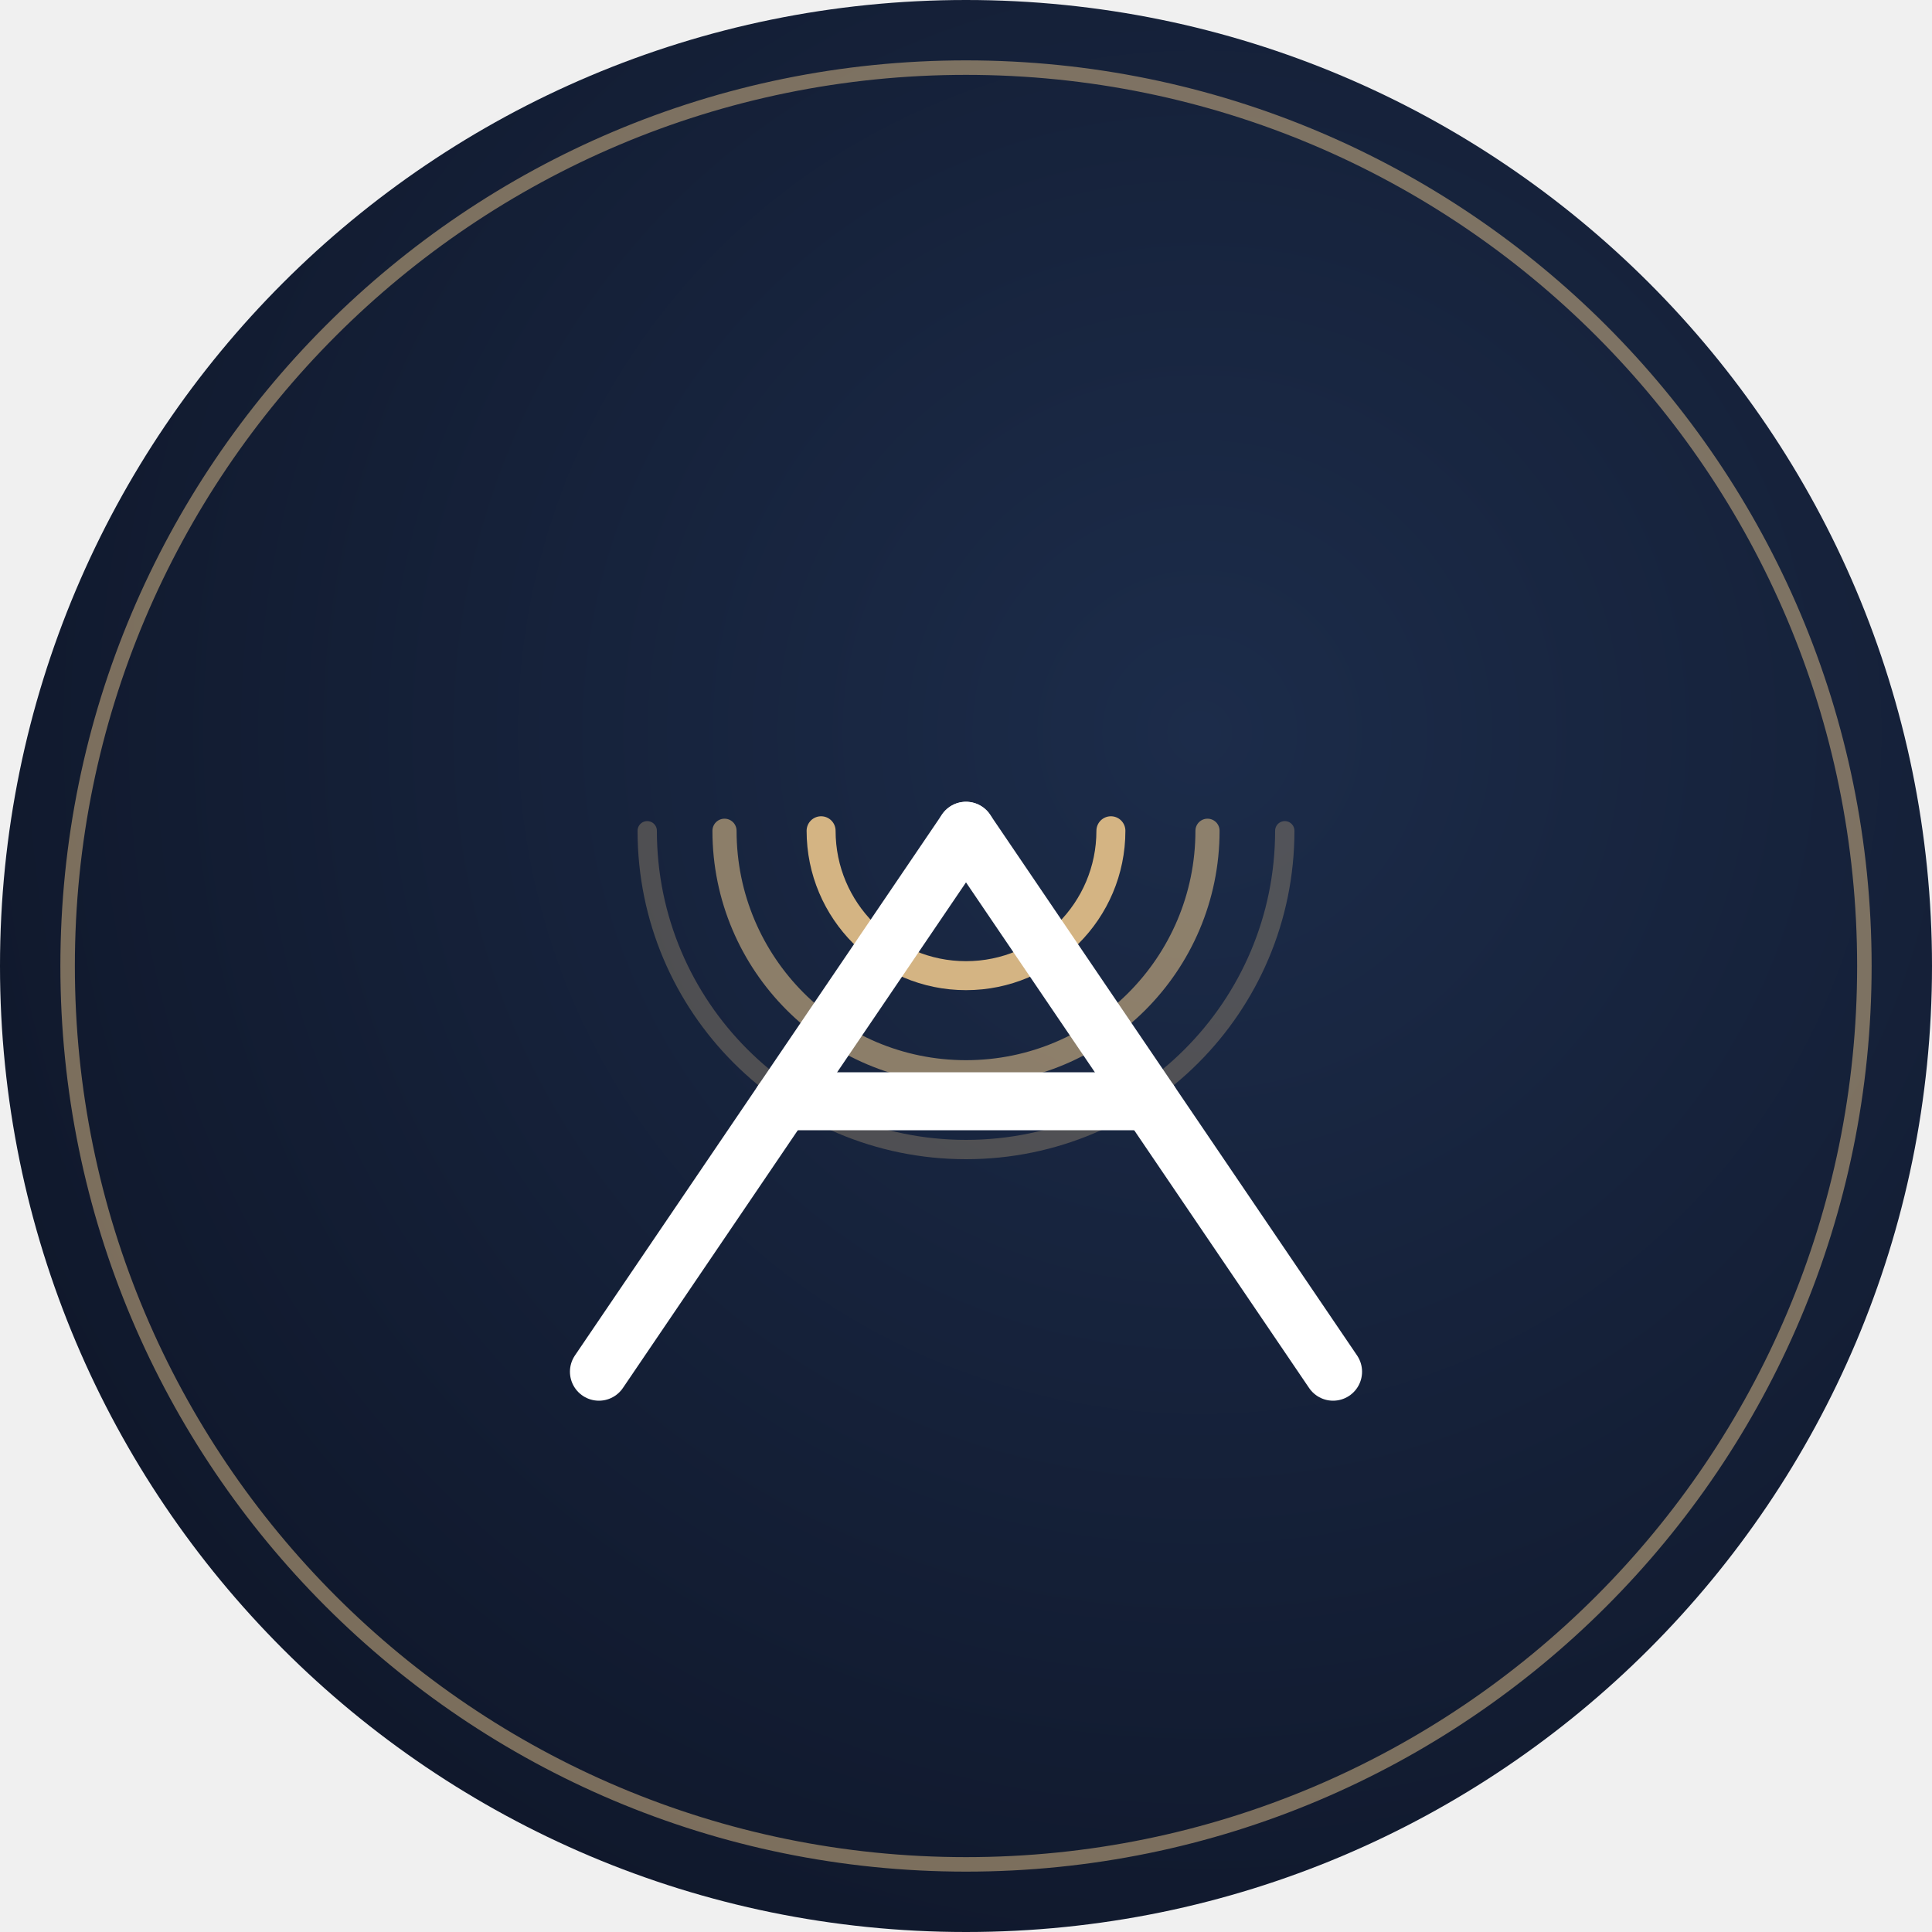
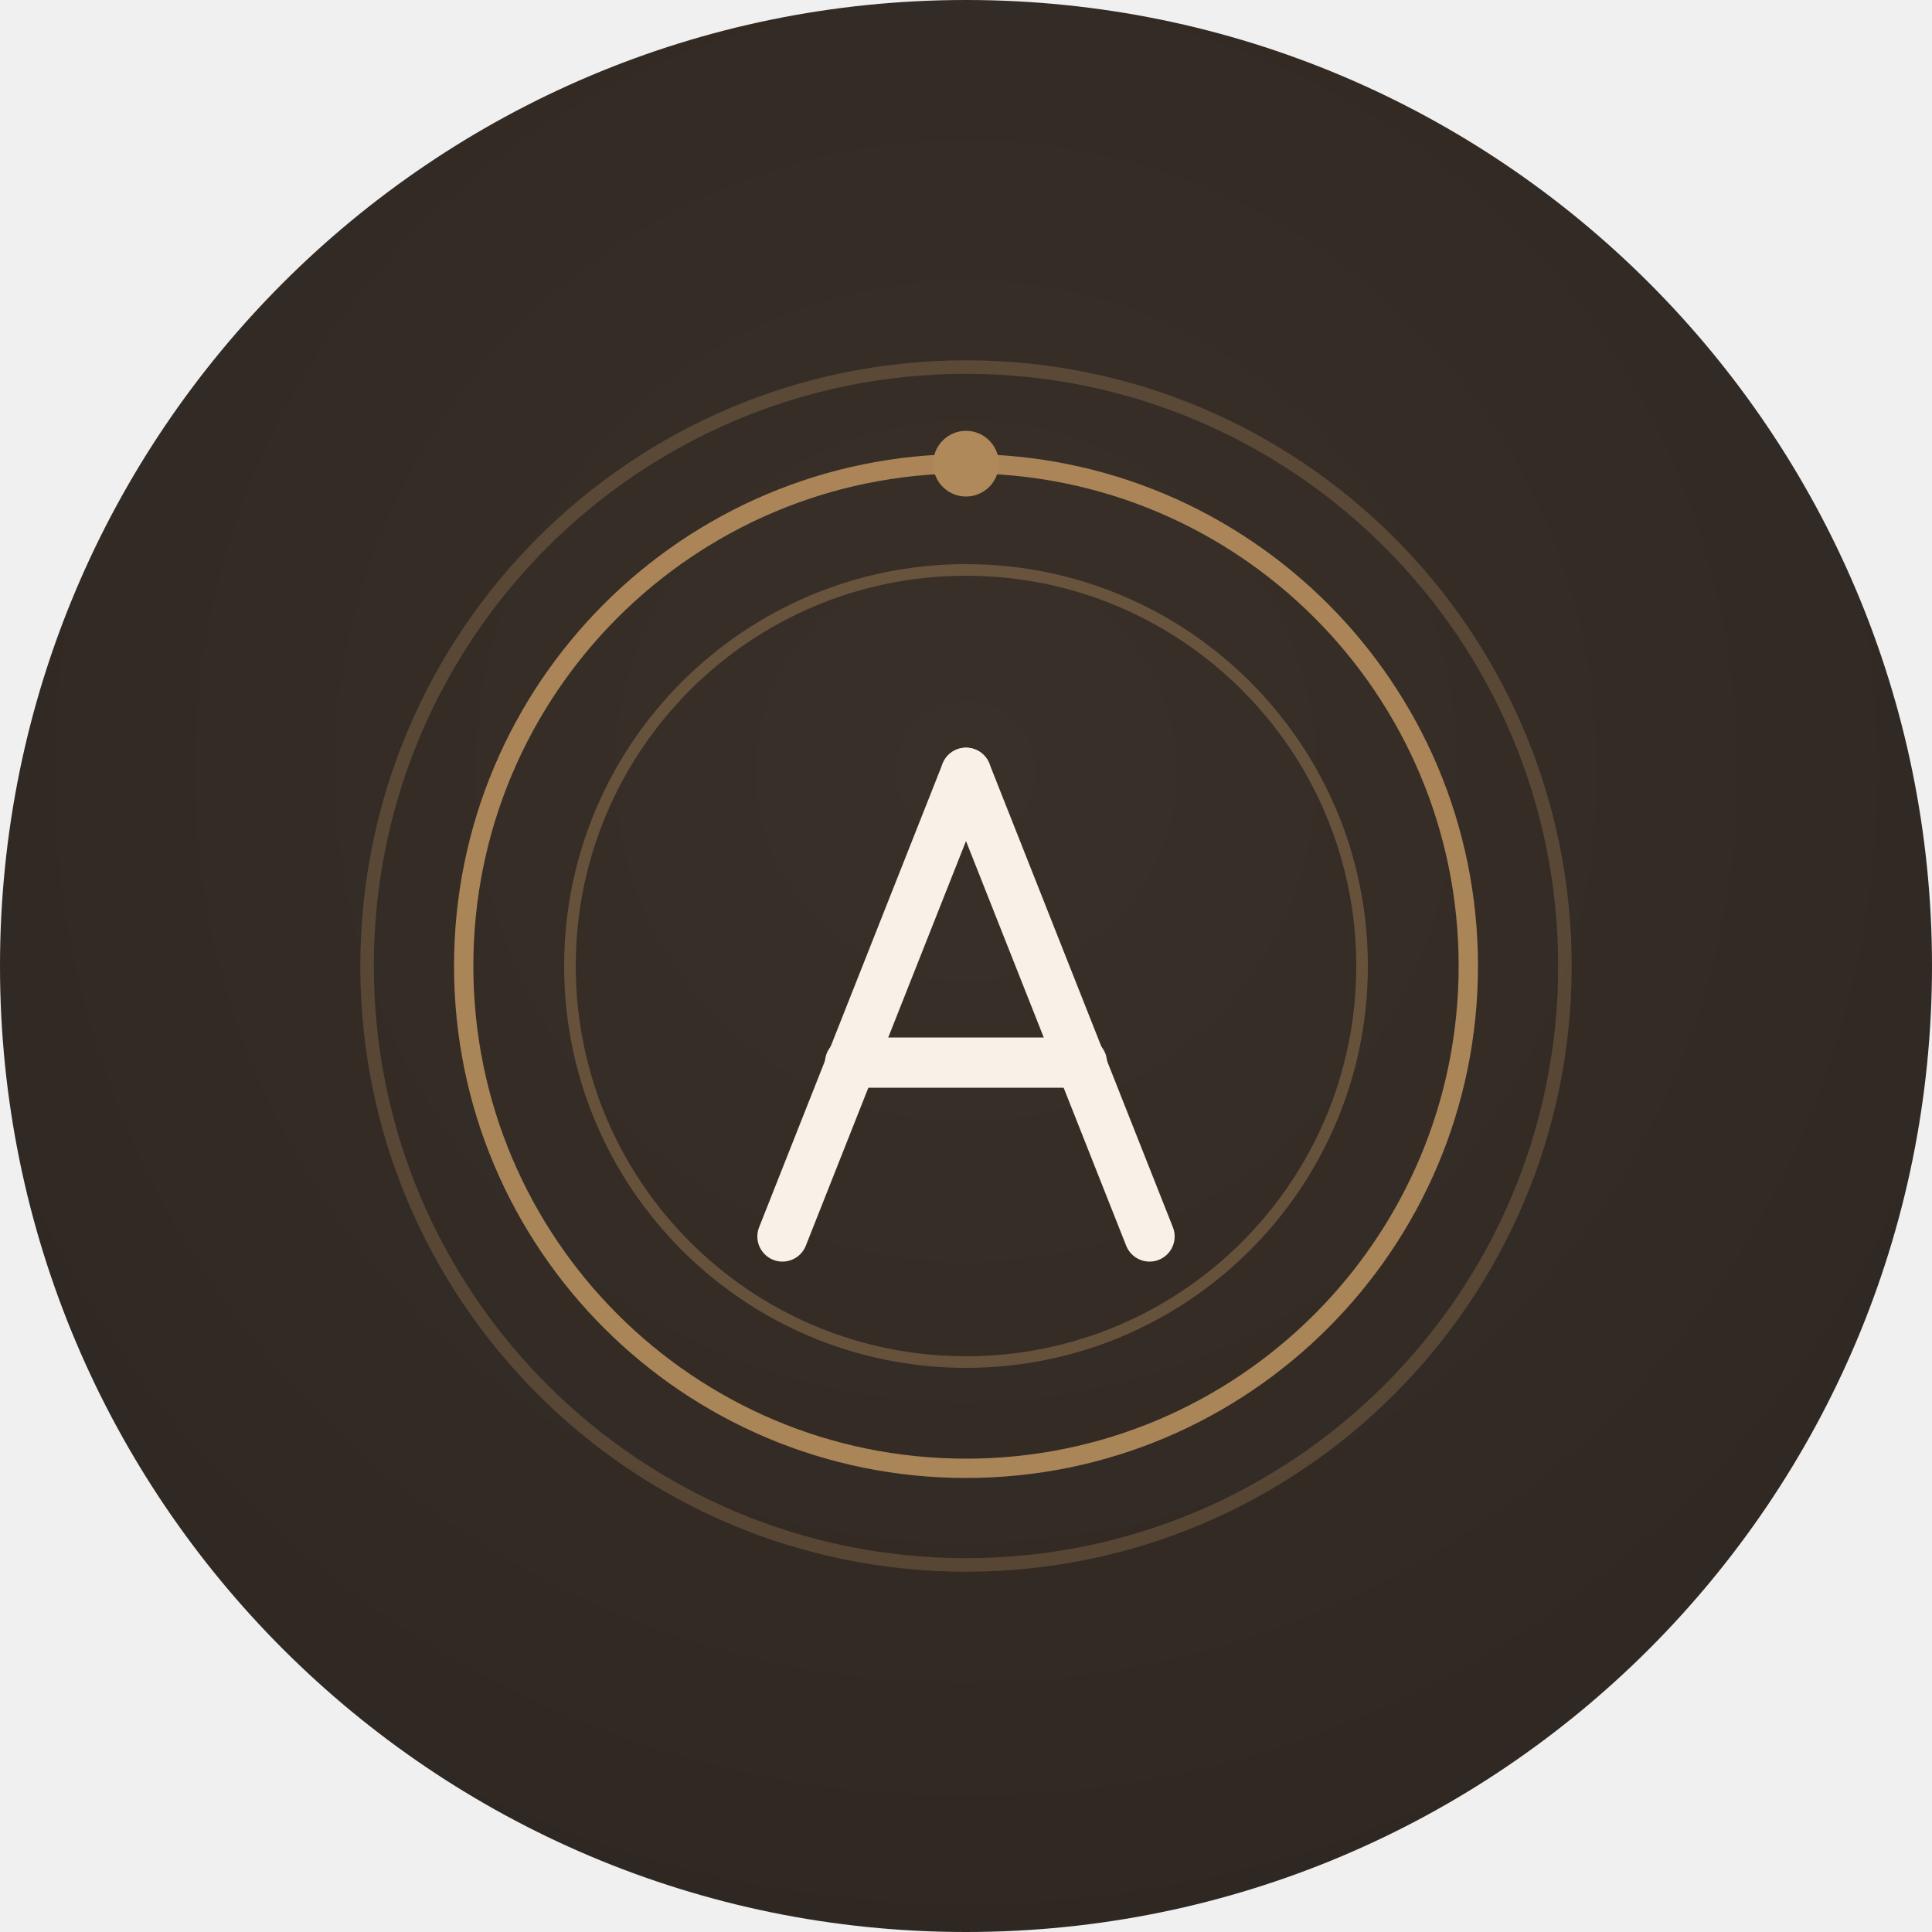
<svg xmlns="http://www.w3.org/2000/svg" viewBox="0 0 200 200" width="200" height="200">
  <defs>
-     <radialGradient id="auraGlow" cx="62%" cy="38%" r="70%">
-       <stop offset="0%" stop-color="#1c2c4a" />
-       <stop offset="100%" stop-color="#0F172A" />
+     <radialGradient id="bg" cx="50%" cy="40%" r="72%">
+       <stop offset="0%" stop-color="#3A302A" />
+       <stop offset="100%" stop-color="#2D2620" />
    </radialGradient>
  </defs>
-   <circle cx="100" cy="100" r="100" fill="url(#auraGlow)" />
-   <circle cx="100" cy="100" r="93" fill="none" stroke="#D4B483" stroke-width="1.5" opacity="0.55" />
-   <g transform="translate(50,52) scale(1.0)">
-     <path d="M 17,34 A 33,33 0 0 0 83,34" fill="none" stroke="#D4B483" stroke-width="2" stroke-linecap="round" opacity="0.30" />
-     <path d="M 25,34 A 25,25 0 0 0 75,34" fill="none" stroke="#D4B483" stroke-width="2.5" stroke-linecap="round" opacity="0.62" />
-     <path d="M 35,34 A 15,15 0 0 0 65,34" fill="none" stroke="#D4B483" stroke-width="3" stroke-linecap="round" opacity="1" />
-     <line x1="12" y1="90" x2="50" y2="34" stroke="#FFFFFF" stroke-width="6" stroke-linecap="round" />
-     <line x1="88" y1="90" x2="50" y2="34" stroke="#FFFFFF" stroke-width="6" stroke-linecap="round" />
-     <line x1="31" y1="62" x2="69" y2="62" stroke="#FFFFFF" stroke-width="6" stroke-linecap="round" />
-   </g>
+   <circle cx="100" cy="100" r="100" fill="url(#bg)" />
+   <circle cx="100" cy="100" r="62" fill="none" stroke="#B0895A" stroke-width="1.4" opacity="0.30" />
+   <circle cx="100" cy="100" r="52" fill="none" stroke="#B0895A" stroke-width="2" opacity="0.95" />
+   <circle cx="100" cy="100" r="41" fill="none" stroke="#B0895A" stroke-width="1.2" opacity="0.40" />
+   <circle cx="100" cy="48" r="3.4" fill="#B0895A" />
+   <line x1="81" y1="128" x2="100" y2="80" stroke="#F7F1E8" stroke-width="5.2" stroke-linecap="round" />
+   <line x1="119" y1="128" x2="100" y2="80" stroke="#F7F1E8" stroke-width="5.2" stroke-linecap="round" />
+   <line x1="88" y1="110" x2="112" y2="110" stroke="#F7F1E8" stroke-width="5.2" stroke-linecap="round" />
</svg>
